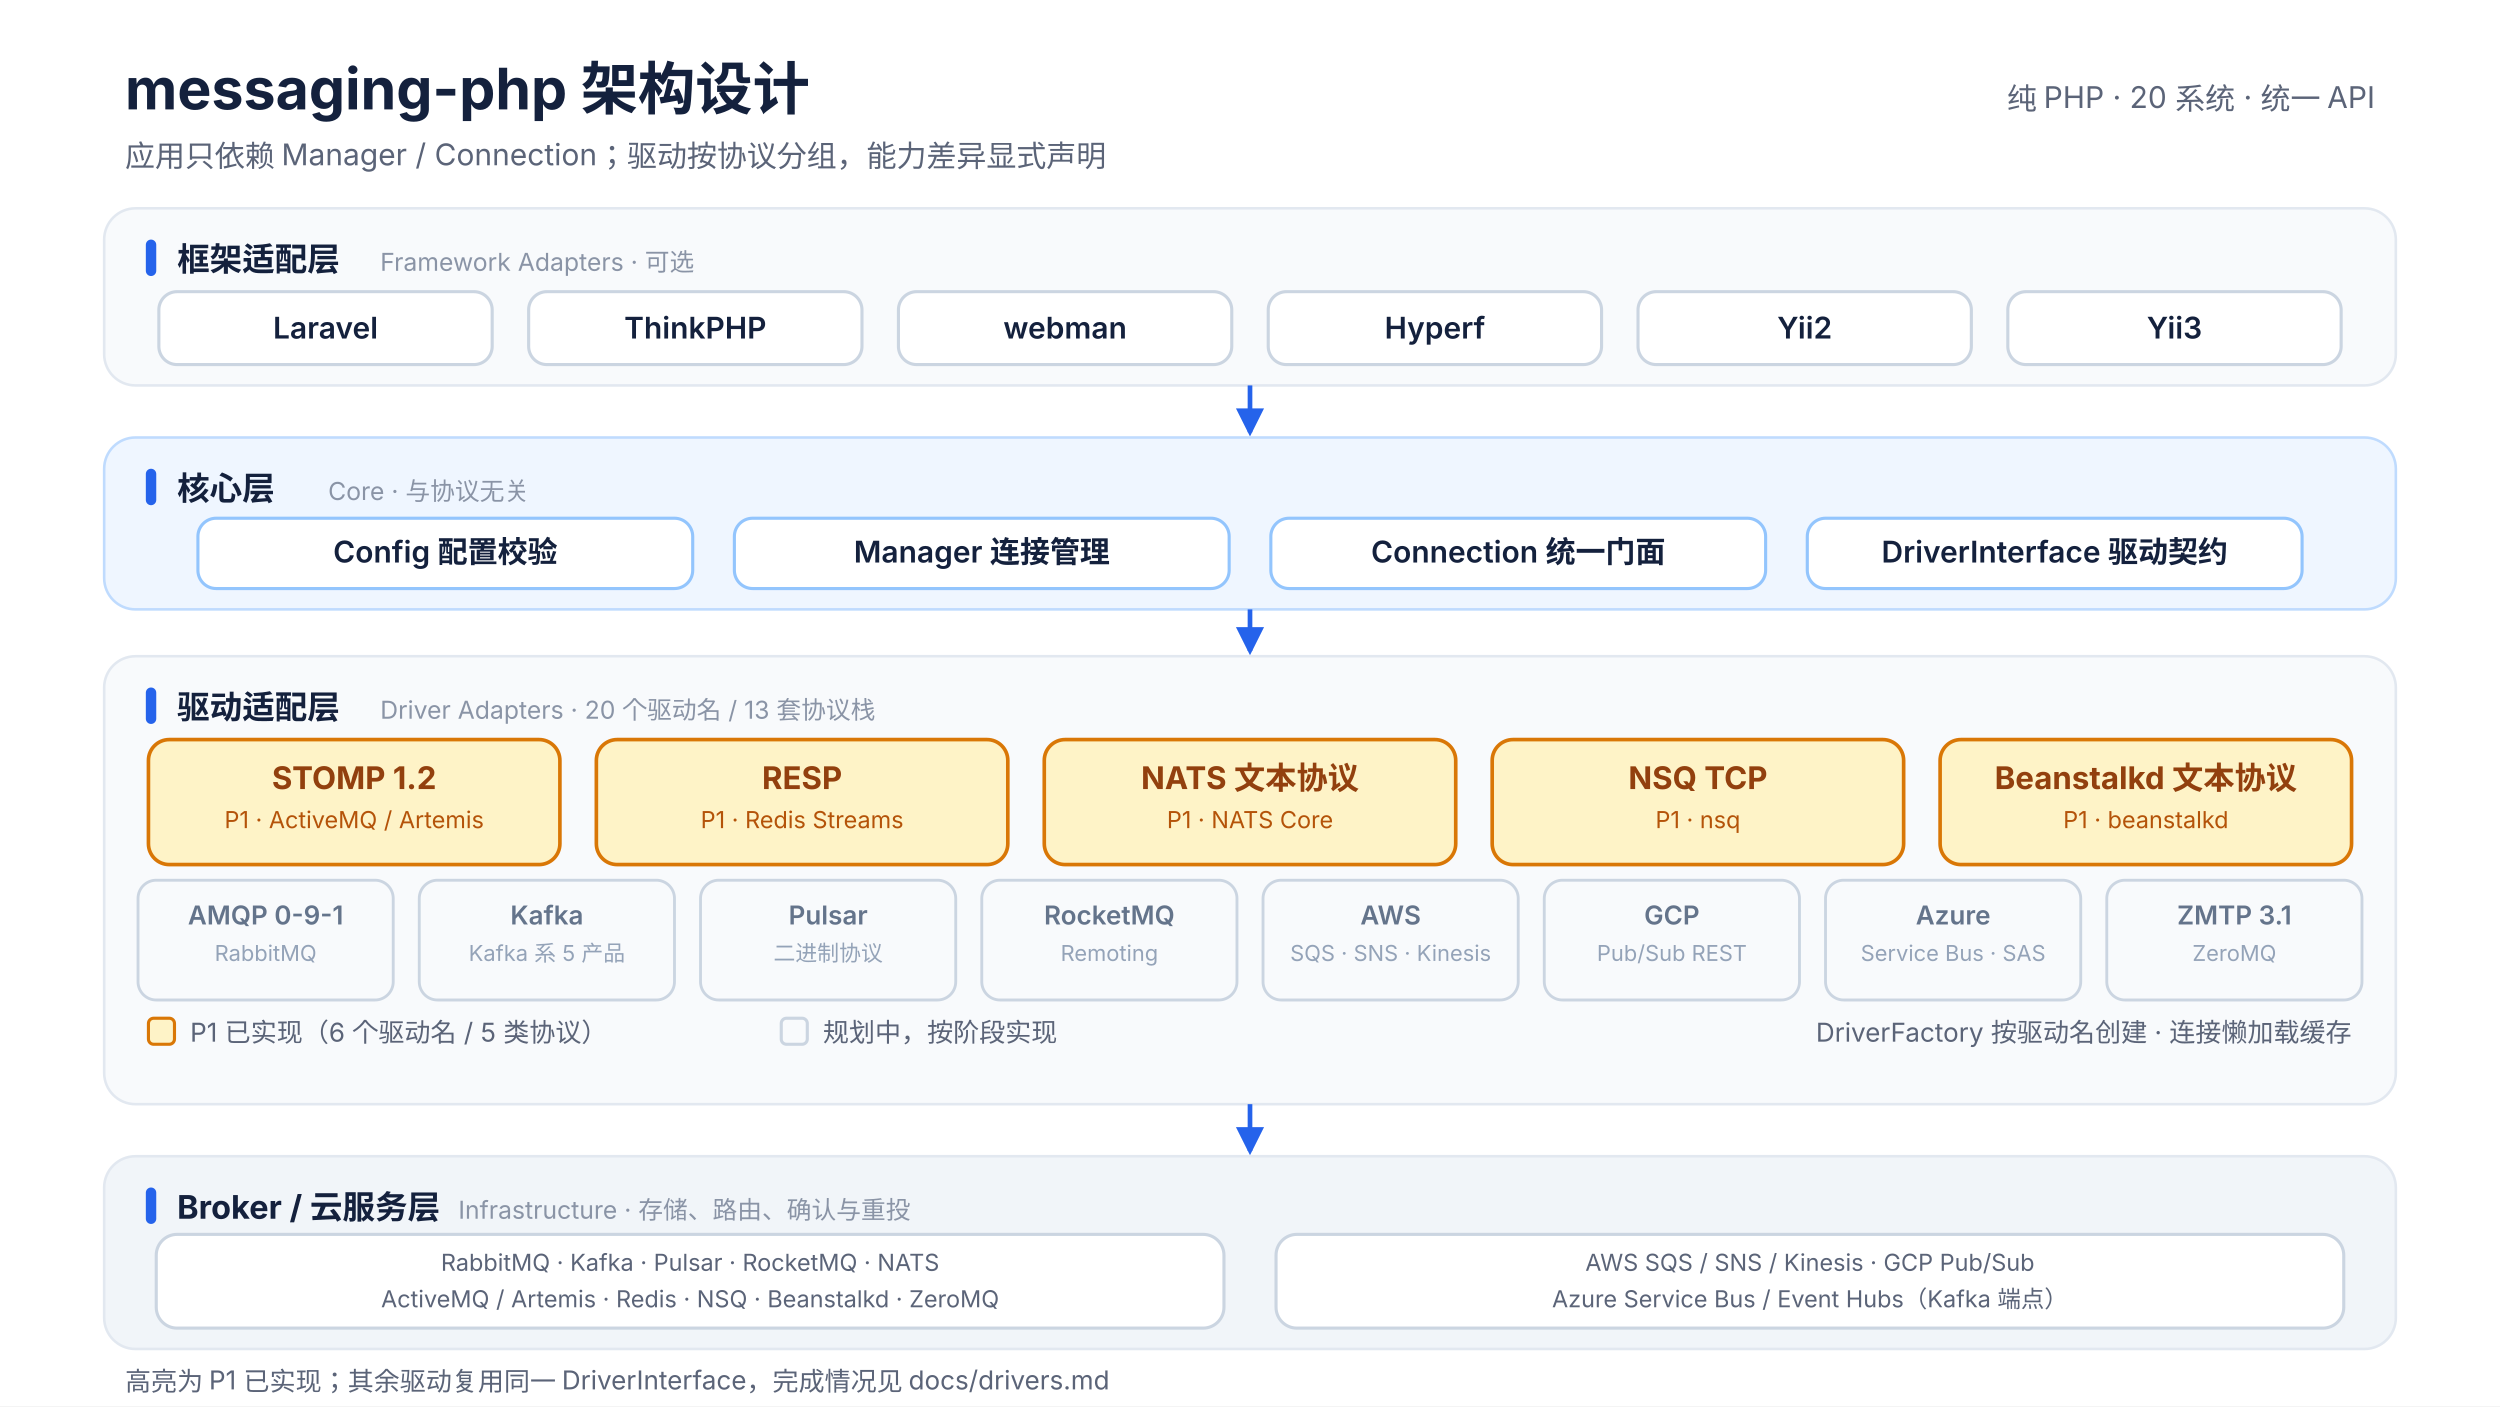
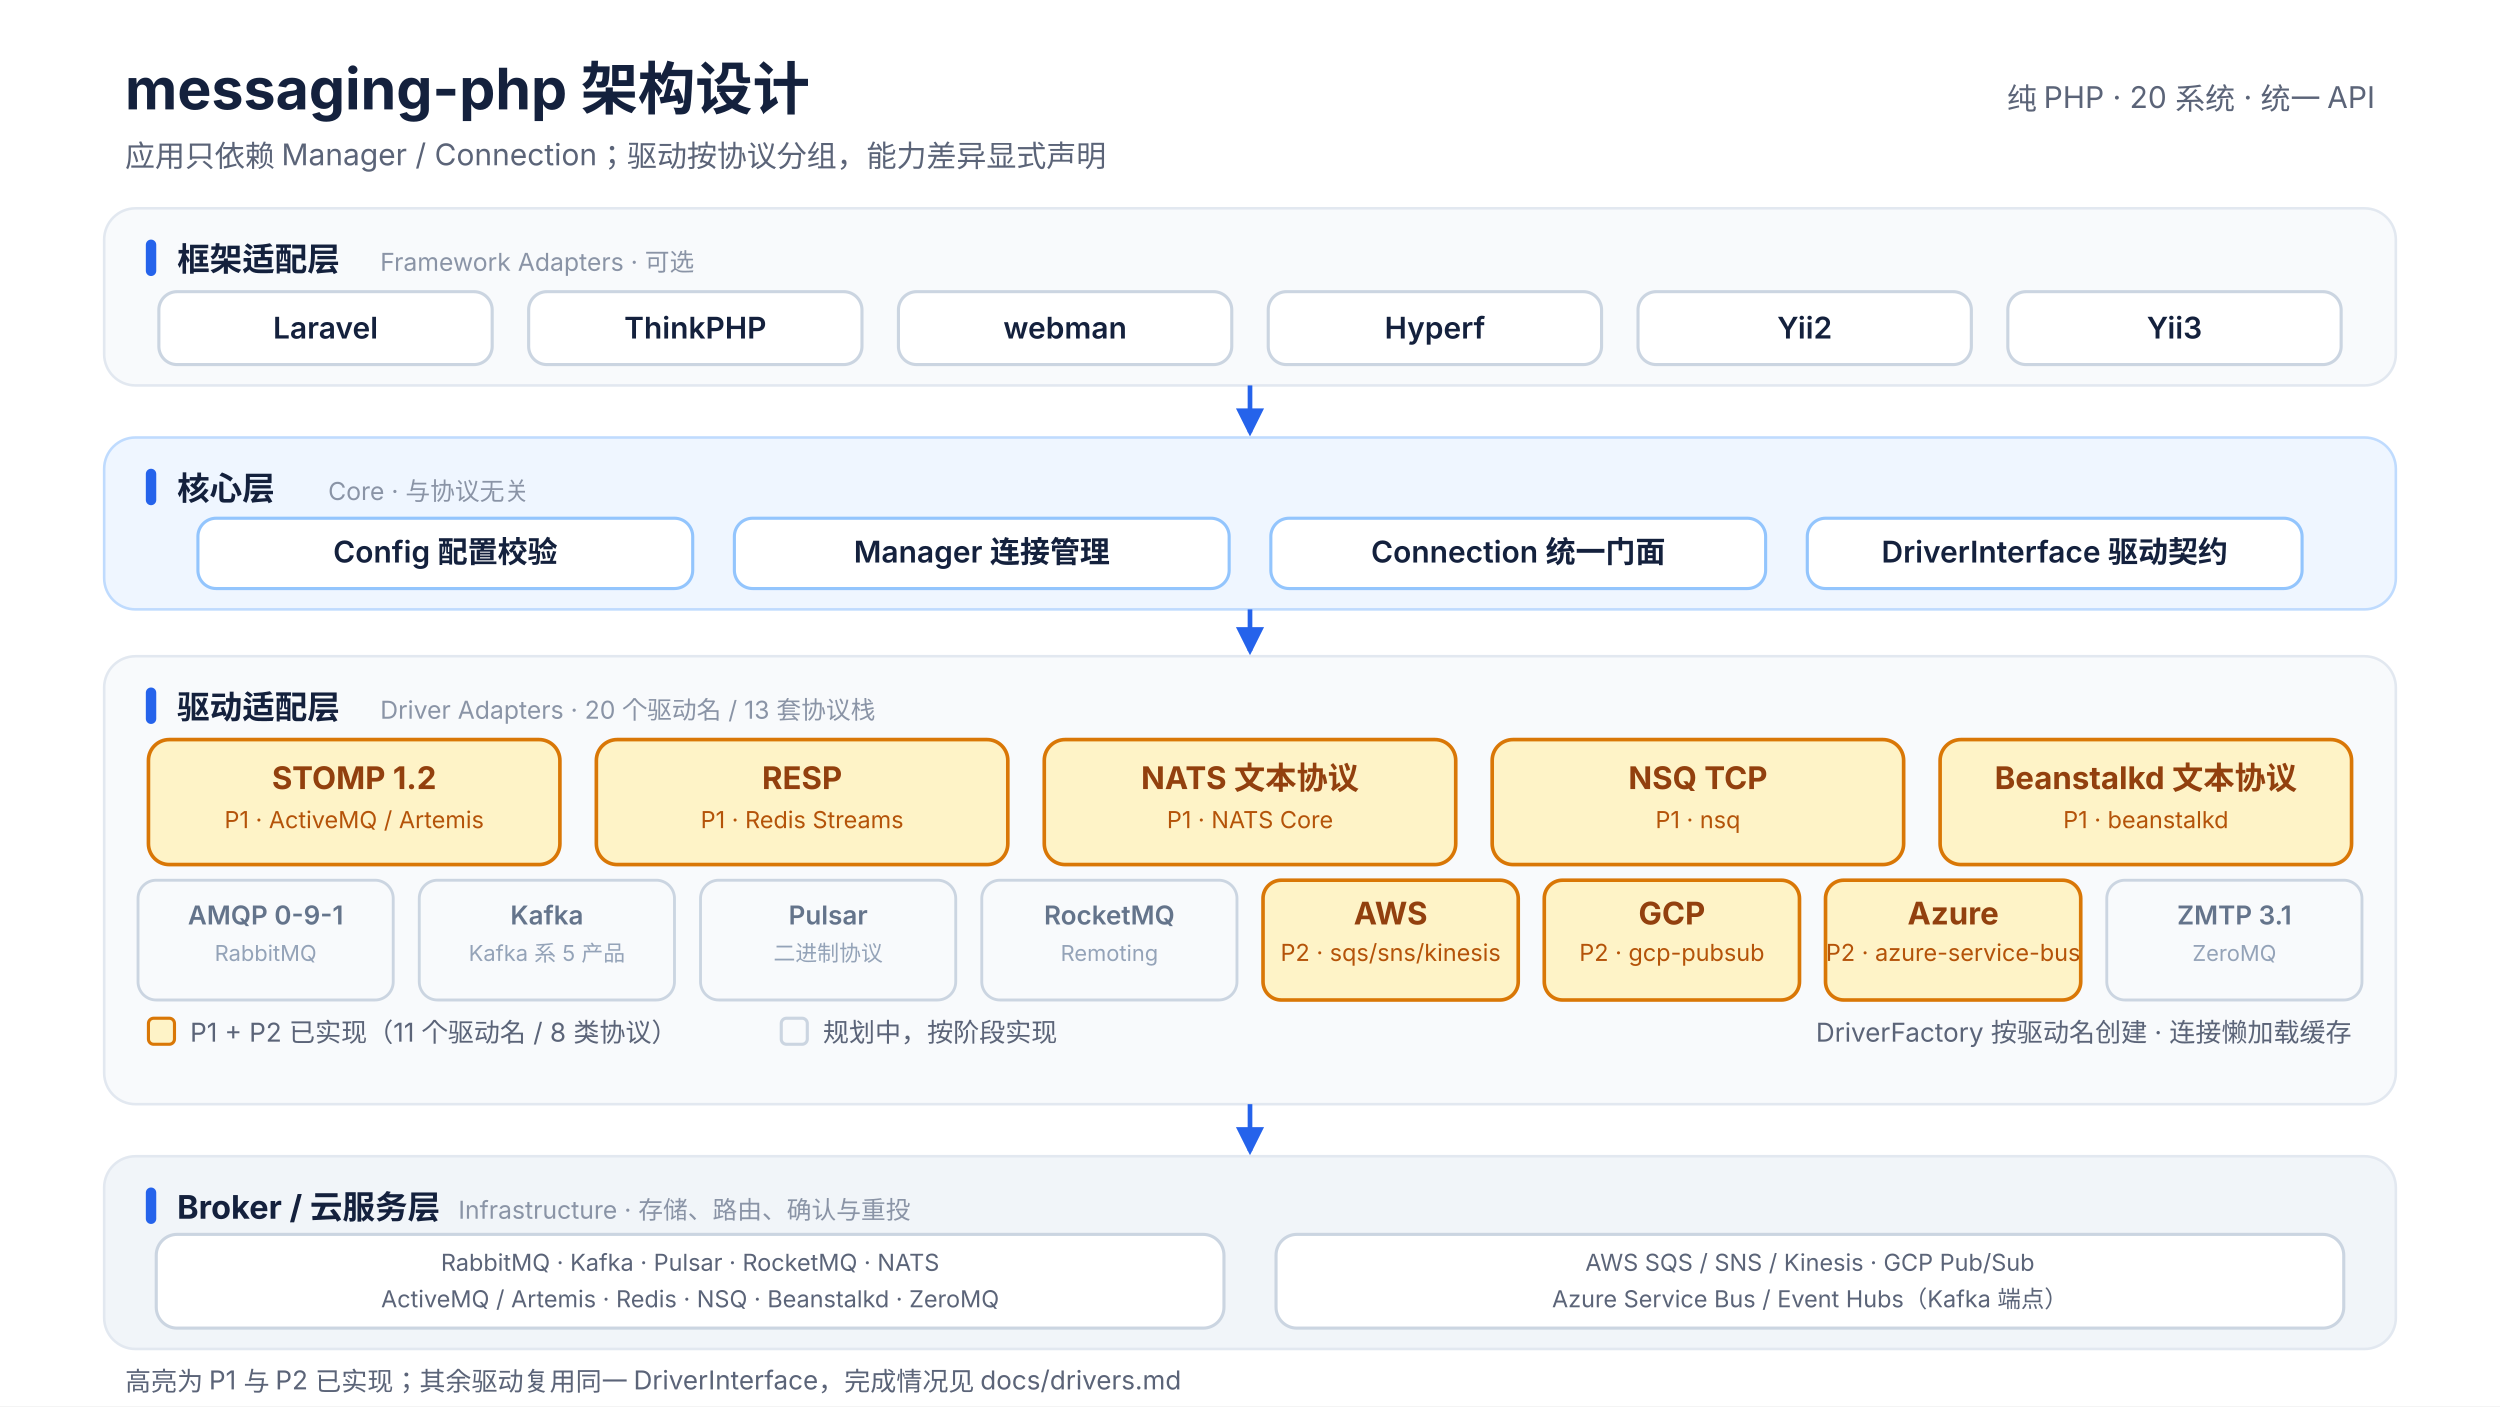
<svg xmlns="http://www.w3.org/2000/svg" width="960" height="540" viewBox="0 0 960 540" role="img" aria-labelledby="arch-title arch-desc">
  <style>
    text{font-family:system-ui,-apple-system,'Segoe UI','PingFang SC','Microsoft YaHei',sans-serif;fill:#14213D}
    .title{font-size:22px;font-weight:700}
    .sub{font-size:11.5px;fill:#5B6478}
    .lane{font-size:12.5px;font-weight:700}
    .lane-en{font-size:9.5px;fill:#8A94A6}
    .n{font-size:11.5px;font-weight:600}
    .ns{font-size:9px;fill:#5B6478}
    .p1n{font-size:12px;font-weight:700;fill:#92400E}
    .p1s{font-size:9px;fill:#B45309}
    .plann{font-size:10px;font-weight:600;fill:#64748B}
    .plans{font-size:8.4px;fill:#94A3B8}
    .note{font-size:10px;fill:#5B6478}
    .ctr{text-anchor:middle}
  </style>
  <defs>
    <marker id="arw-blue" viewBox="0 0 10 10" refX="8.5" refY="5" markerWidth="6" markerHeight="6" orient="auto">
      <path d="M0 0 10 5 0 10z" fill="#2563EB" />
    </marker>
    <marker id="arw-grey" viewBox="0 0 10 10" refX="8.5" refY="5" markerWidth="6" markerHeight="6" orient="auto">
      <path d="M0 0 10 5 0 10z" fill="#94A3B8" />
    </marker>
  </defs>
  <rect x="0" y="0" width="960" height="540" fill="#FFFFFF" />
  <text class="title" x="48" y="42">messaging-php 架构设计</text>
  <text class="sub" x="912" y="42" text-anchor="end">纯 PHP · 20 系统 · 统一 API</text>
  <text class="sub" x="48" y="64">应用只依赖 Manager / Connection；驱动按协议分组，能力差异显式声明</text>
  <rect x="40" y="80" width="880" height="68" rx="12" fill="#F8FAFC" stroke="#E2E8F0" />
  <rect x="56" y="92" width="4" height="14" rx="2" fill="#2563EB" />
  <text class="lane" x="68" y="104">框架适配层</text>
  <text class="lane-en" x="146" y="104">Framework Adapters · 可选</text>
  <g>
    <rect x="61" y="112" width="128" height="28" rx="7" fill="#FFFFFF" stroke="#CBD5E1" stroke-width="1.2" />
    <text class="n ctr" x="125" y="130">Laravel</text>
    <rect x="203" y="112" width="128" height="28" rx="7" fill="#FFFFFF" stroke="#CBD5E1" stroke-width="1.2" />
    <text class="n ctr" x="267" y="130">ThinkPHP</text>
    <rect x="345" y="112" width="128" height="28" rx="7" fill="#FFFFFF" stroke="#CBD5E1" stroke-width="1.2" />
    <text class="n ctr" x="409" y="130">webman</text>
    <rect x="487" y="112" width="128" height="28" rx="7" fill="#FFFFFF" stroke="#CBD5E1" stroke-width="1.2" />
    <text class="n ctr" x="551" y="130">Hyperf</text>
    <rect x="629" y="112" width="128" height="28" rx="7" fill="#FFFFFF" stroke="#CBD5E1" stroke-width="1.2" />
    <text class="n ctr" x="693" y="130">Yii2</text>
    <rect x="771" y="112" width="128" height="28" rx="7" fill="#FFFFFF" stroke="#CBD5E1" stroke-width="1.2" />
    <text class="n ctr" x="835" y="130">Yii3</text>
  </g>
  <line x1="480" y1="148" x2="480" y2="166" stroke="#2563EB" stroke-width="1.8" marker-end="url(#arw-blue)" />
  <rect x="40" y="168" width="880" height="66" rx="12" fill="#EFF6FF" stroke="#BFDBFE" />
  <rect x="56" y="180" width="4" height="14" rx="2" fill="#2563EB" />
  <text class="lane" x="68" y="192">核心层</text>
  <text class="lane-en" x="126" y="192">Core · 与协议无关</text>
  <g>
    <rect x="76" y="199" width="190" height="27" rx="7" fill="#FFFFFF" stroke="#93C5FD" stroke-width="1.2" />
    <text class="n ctr" x="171" y="216">Config 配置校验</text>
    <rect x="282" y="199" width="190" height="27" rx="7" fill="#FFFFFF" stroke="#93C5FD" stroke-width="1.2" />
    <text class="n ctr" x="377" y="216">Manager 连接管理</text>
    <rect x="488" y="199" width="190" height="27" rx="7" fill="#FFFFFF" stroke="#93C5FD" stroke-width="1.2" />
    <text class="n ctr" x="583" y="216">Connection 统一门面</text>
    <rect x="694" y="199" width="190" height="27" rx="7" fill="#FFFFFF" stroke="#93C5FD" stroke-width="1.2" />
    <text class="n ctr" x="789" y="216">DriverInterface 驱动契约</text>
  </g>
  <line x1="480" y1="234" x2="480" y2="250" stroke="#2563EB" stroke-width="1.8" marker-end="url(#arw-blue)" />
  <rect x="40" y="252" width="880" height="172" rx="12" fill="#F8FAFC" stroke="#E2E8F0" />
  <rect x="56" y="264" width="4" height="14" rx="2" fill="#2563EB" />
  <text class="lane" x="68" y="276">驱动适配层</text>
  <text class="lane-en" x="146" y="276">Driver Adapters · 20 个驱动名 / 13 套协议栈</text>
  <g>
    <rect x="57" y="284" width="158" height="48" rx="8" fill="#FEF3C7" stroke="#D97706" stroke-width="1.4" />
    <text class="p1n ctr" x="136" y="303">STOMP 1.2</text>
    <text class="p1s ctr" x="136" y="318">P1 · ActiveMQ / Artemis</text>
    <rect x="229" y="284" width="158" height="48" rx="8" fill="#FEF3C7" stroke="#D97706" stroke-width="1.4" />
    <text class="p1n ctr" x="308" y="303">RESP</text>
    <text class="p1s ctr" x="308" y="318">P1 · Redis Streams</text>
    <rect x="401" y="284" width="158" height="48" rx="8" fill="#FEF3C7" stroke="#D97706" stroke-width="1.4" />
    <text class="p1n ctr" x="480" y="303">NATS 文本协议</text>
    <text class="p1s ctr" x="480" y="318">P1 · NATS Core</text>
    <rect x="573" y="284" width="158" height="48" rx="8" fill="#FEF3C7" stroke="#D97706" stroke-width="1.4" />
    <text class="p1n ctr" x="652" y="303">NSQ TCP</text>
    <text class="p1s ctr" x="652" y="318">P1 · nsq</text>
    <rect x="745" y="284" width="158" height="48" rx="8" fill="#FEF3C7" stroke="#D97706" stroke-width="1.4" />
    <text class="p1n ctr" x="824" y="303">Beanstalkd 文本协议</text>
    <text class="p1s ctr" x="824" y="318">P1 · beanstalkd</text>
  </g>
  <g>
    <rect x="53" y="338" width="98" height="46" rx="7" fill="#F8FAFC" stroke="#CBD5E1" stroke-width="1.1" />
    <text class="plann ctr" x="102" y="355">AMQP 0-9-1</text>
    <text class="plans ctr" x="102" y="369">RabbitMQ</text>
    <rect x="161" y="338" width="98" height="46" rx="7" fill="#F8FAFC" stroke="#CBD5E1" stroke-width="1.1" />
    <text class="plann ctr" x="210" y="355">Kafka</text>
    <text class="plans ctr" x="210" y="369">Kafka 系 5 产品</text>
    <rect x="269" y="338" width="98" height="46" rx="7" fill="#F8FAFC" stroke="#CBD5E1" stroke-width="1.1" />
    <text class="plann ctr" x="318" y="355">Pulsar</text>
    <text class="plans ctr" x="318" y="369">二进制协议</text>
    <rect x="377" y="338" width="98" height="46" rx="7" fill="#F8FAFC" stroke="#CBD5E1" stroke-width="1.1" />
    <text class="plann ctr" x="426" y="355">RocketMQ</text>
    <text class="plans ctr" x="426" y="369">Remoting</text>
-     <rect x="485" y="338" width="98" height="46" rx="7" fill="#F8FAFC" stroke="#CBD5E1" stroke-width="1.1" />
-     <text class="plann ctr" x="534" y="355">AWS</text>
-     <text class="plans ctr" x="534" y="369">SQS · SNS · Kinesis</text>
-     <rect x="593" y="338" width="98" height="46" rx="7" fill="#F8FAFC" stroke="#CBD5E1" stroke-width="1.1" />
-     <text class="plann ctr" x="642" y="355">GCP</text>
-     <text class="plans ctr" x="642" y="369">Pub/Sub REST</text>
-     <rect x="701" y="338" width="98" height="46" rx="7" fill="#F8FAFC" stroke="#CBD5E1" stroke-width="1.1" />
-     <text class="plann ctr" x="750" y="355">Azure</text>
-     <text class="plans ctr" x="750" y="369">Service Bus · SAS</text>
+     <rect x="485" y="338" width="98" height="46" rx="7" fill="#FEF3C7" stroke="#D97706" stroke-width="1.4" />
+     <text class="p1n ctr" x="534" y="355">AWS</text>
+     <text class="p1s ctr" x="534" y="369">P2 · sqs/sns/kinesis</text>
+     <rect x="593" y="338" width="98" height="46" rx="7" fill="#FEF3C7" stroke="#D97706" stroke-width="1.4" />
+     <text class="p1n ctr" x="642" y="355">GCP</text>
+     <text class="p1s ctr" x="642" y="369">P2 · gcp-pubsub</text>
+     <rect x="701" y="338" width="98" height="46" rx="7" fill="#FEF3C7" stroke="#D97706" stroke-width="1.4" />
+     <text class="p1n ctr" x="750" y="355">Azure</text>
+     <text class="p1s ctr" x="750" y="369">P2 · azure-service-bus</text>
    <rect x="809" y="338" width="98" height="46" rx="7" fill="#F8FAFC" stroke="#CBD5E1" stroke-width="1.1" />
    <text class="plann ctr" x="858" y="355">ZMTP 3.1</text>
    <text class="plans ctr" x="858" y="369">ZeroMQ</text>
  </g>
  <rect x="57" y="391" width="10" height="10" rx="2" fill="#FEF3C7" stroke="#D97706" stroke-width="1.2" />
-   <text class="note" x="73" y="400">P1 已实现（6 个驱动名 / 5 类协议）</text>
+   <text class="note" x="73" y="400">P1 + P2 已实现（11 个驱动名 / 8 类协议）</text>
  <rect x="300" y="391" width="10" height="10" rx="2" fill="#F8FAFC" stroke="#CBD5E1" stroke-width="1.2" />
  <text class="note" x="316" y="400">规划中，按阶段实现</text>
  <text class="note" x="903" y="400" text-anchor="end">DriverFactory 按驱动名创建 · 连接懒加载缓存</text>
  <line x1="480" y1="424" x2="480" y2="442" stroke="#2563EB" stroke-width="1.8" marker-end="url(#arw-blue)" />
  <rect x="40" y="444" width="880" height="74" rx="12" fill="#F1F5F9" stroke="#E2E8F0" />
  <rect x="56" y="456" width="4" height="14" rx="2" fill="#2563EB" />
  <text class="lane" x="68" y="468">Broker / 云服务层</text>
  <text class="lane-en" x="176" y="468">Infrastructure · 存储、路由、确认与重投</text>
  <g>
    <rect x="60" y="474" width="410" height="36" rx="8" fill="#FFFFFF" stroke="#CBD5E1" stroke-width="1.2" />
    <text class="ns ctr" x="265" y="488">RabbitMQ · Kafka · Pulsar · RocketMQ · NATS</text>
    <text class="ns ctr" x="265" y="502">ActiveMQ / Artemis · Redis · NSQ · Beanstalkd · ZeroMQ</text>
    <rect x="490" y="474" width="410" height="36" rx="8" fill="#FFFFFF" stroke="#CBD5E1" stroke-width="1.2" />
    <text class="ns ctr" x="695" y="488">AWS SQS / SNS / Kinesis · GCP Pub/Sub</text>
    <text class="ns ctr" x="695" y="502">Azure Service Bus / Event Hubs（Kafka 端点）</text>
  </g>
-   <text class="note" x="48" y="534">高亮为 P1 已实现；其余驱动复用同一 DriverInterface，完成情况见 docs/drivers.md</text>
+   <text class="note" x="48" y="534">高亮为 P1 与 P2 已实现；其余驱动复用同一 DriverInterface，完成情况见 docs/drivers.md</text>
</svg>
